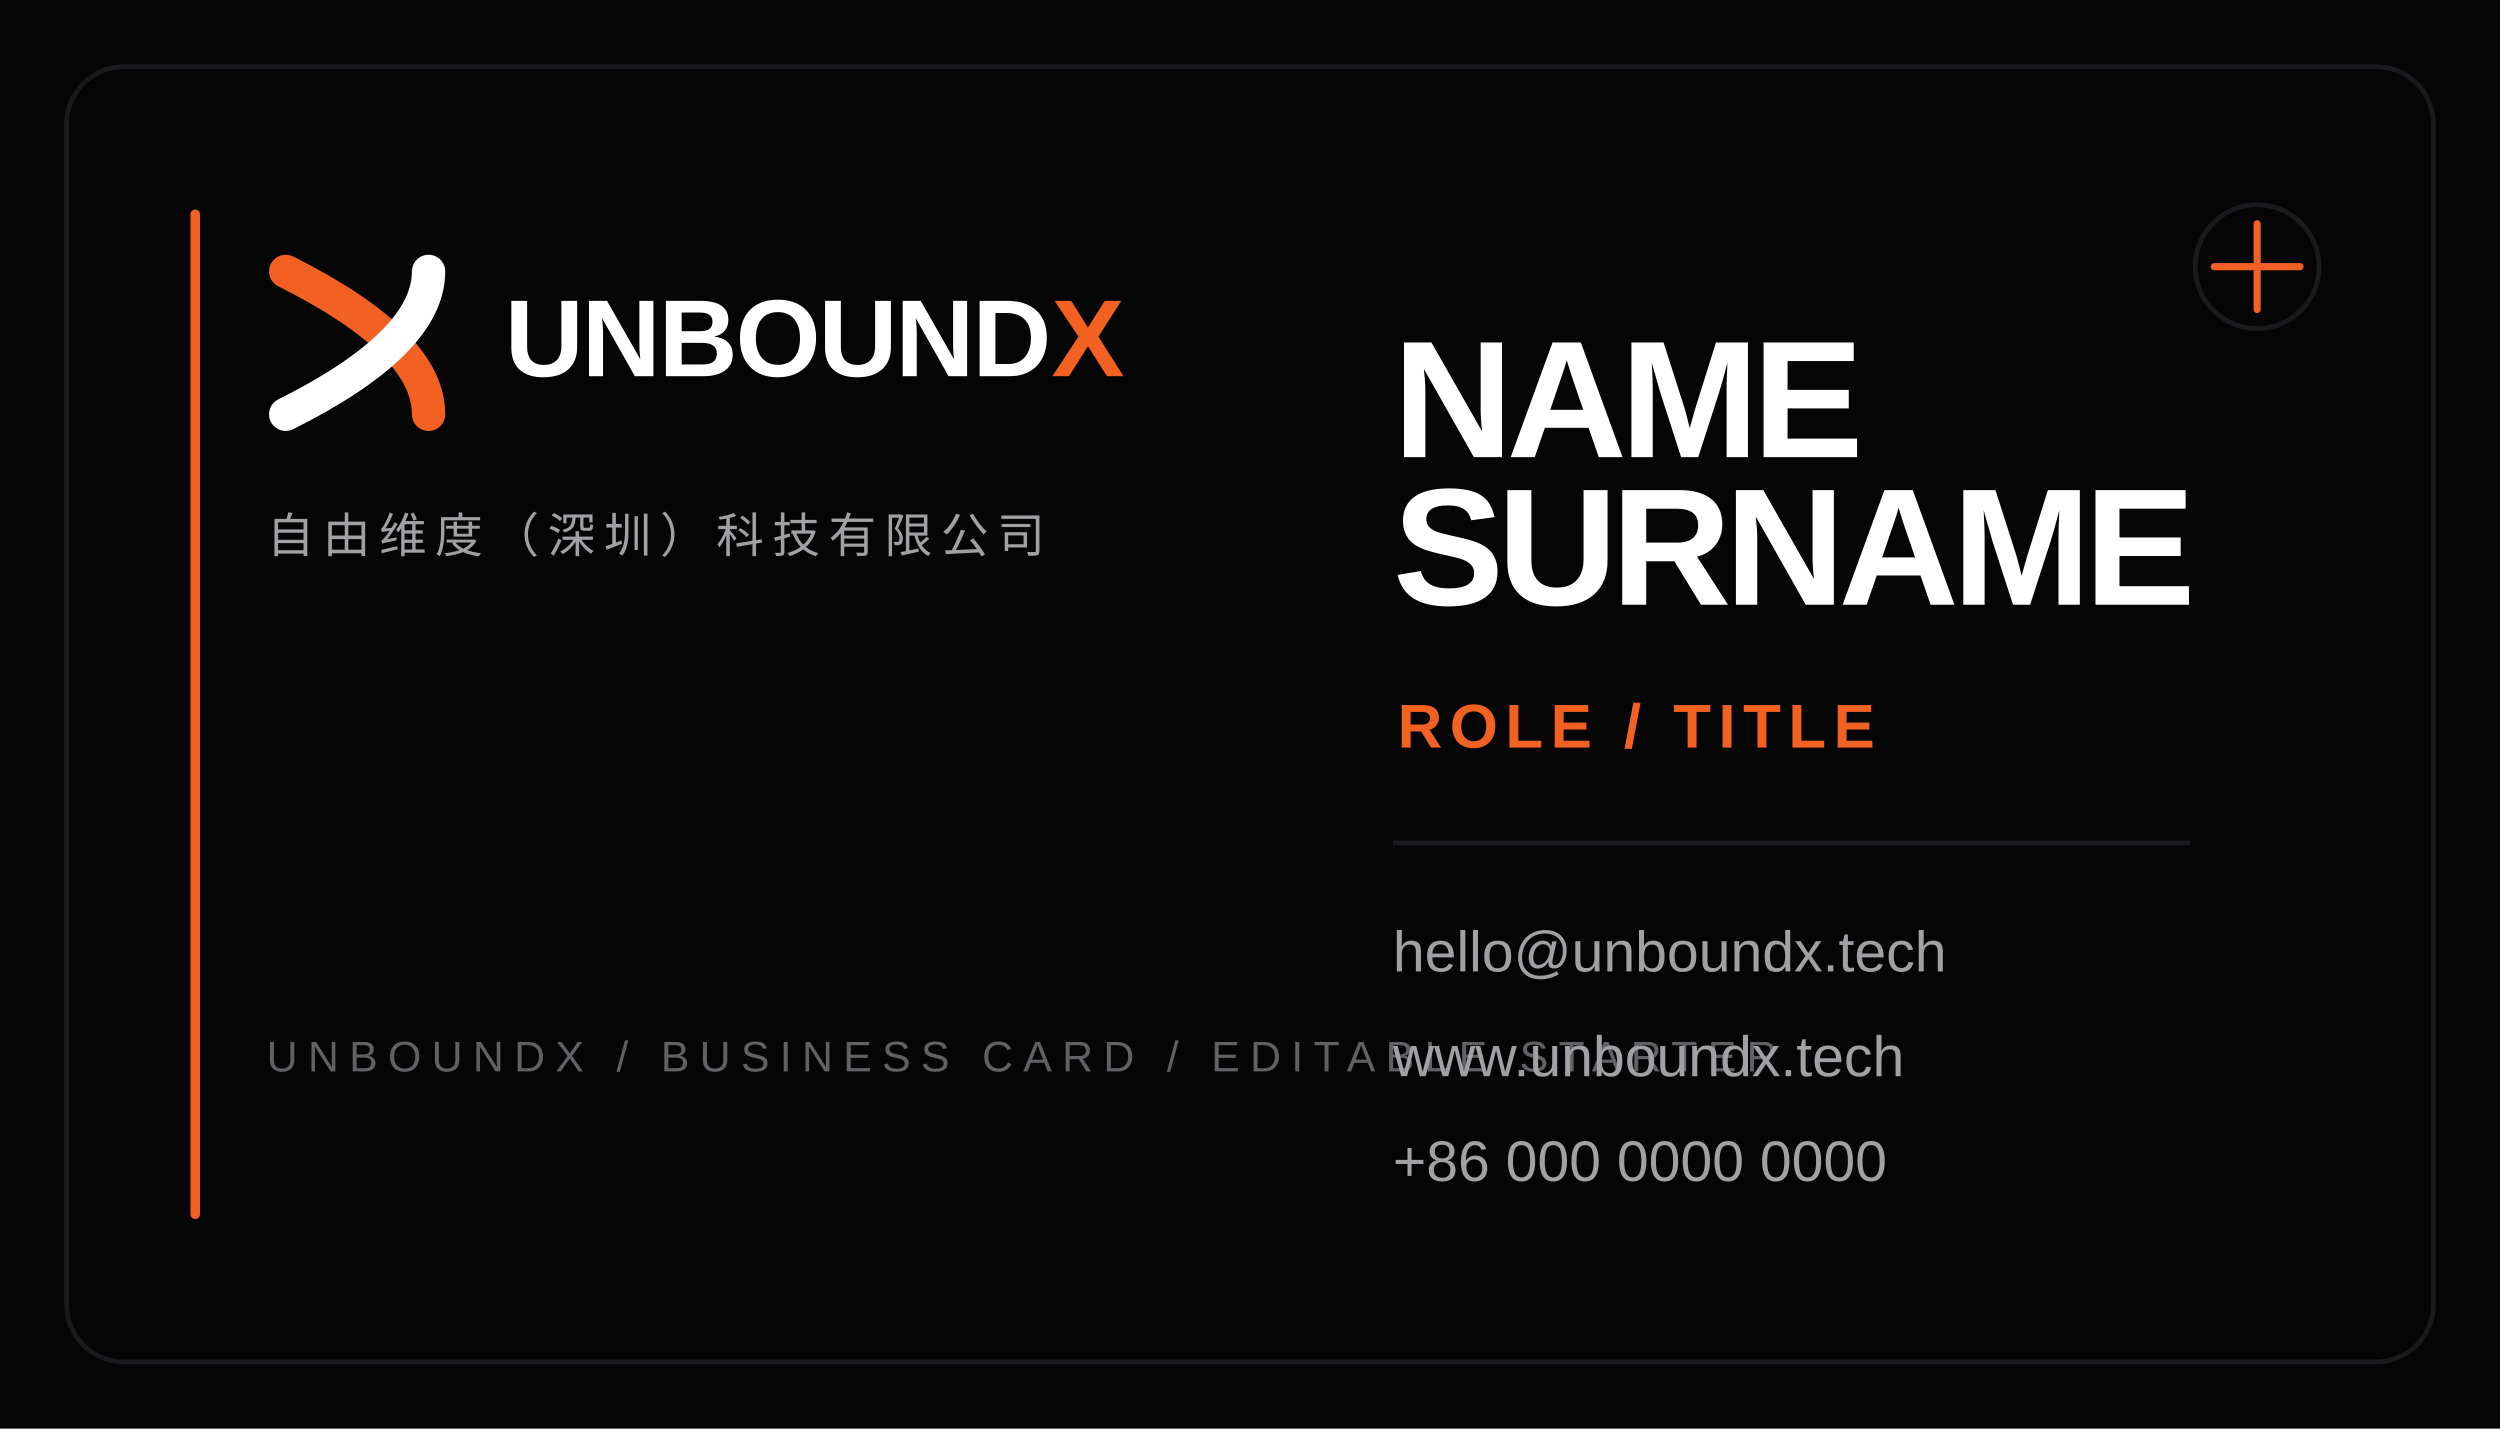
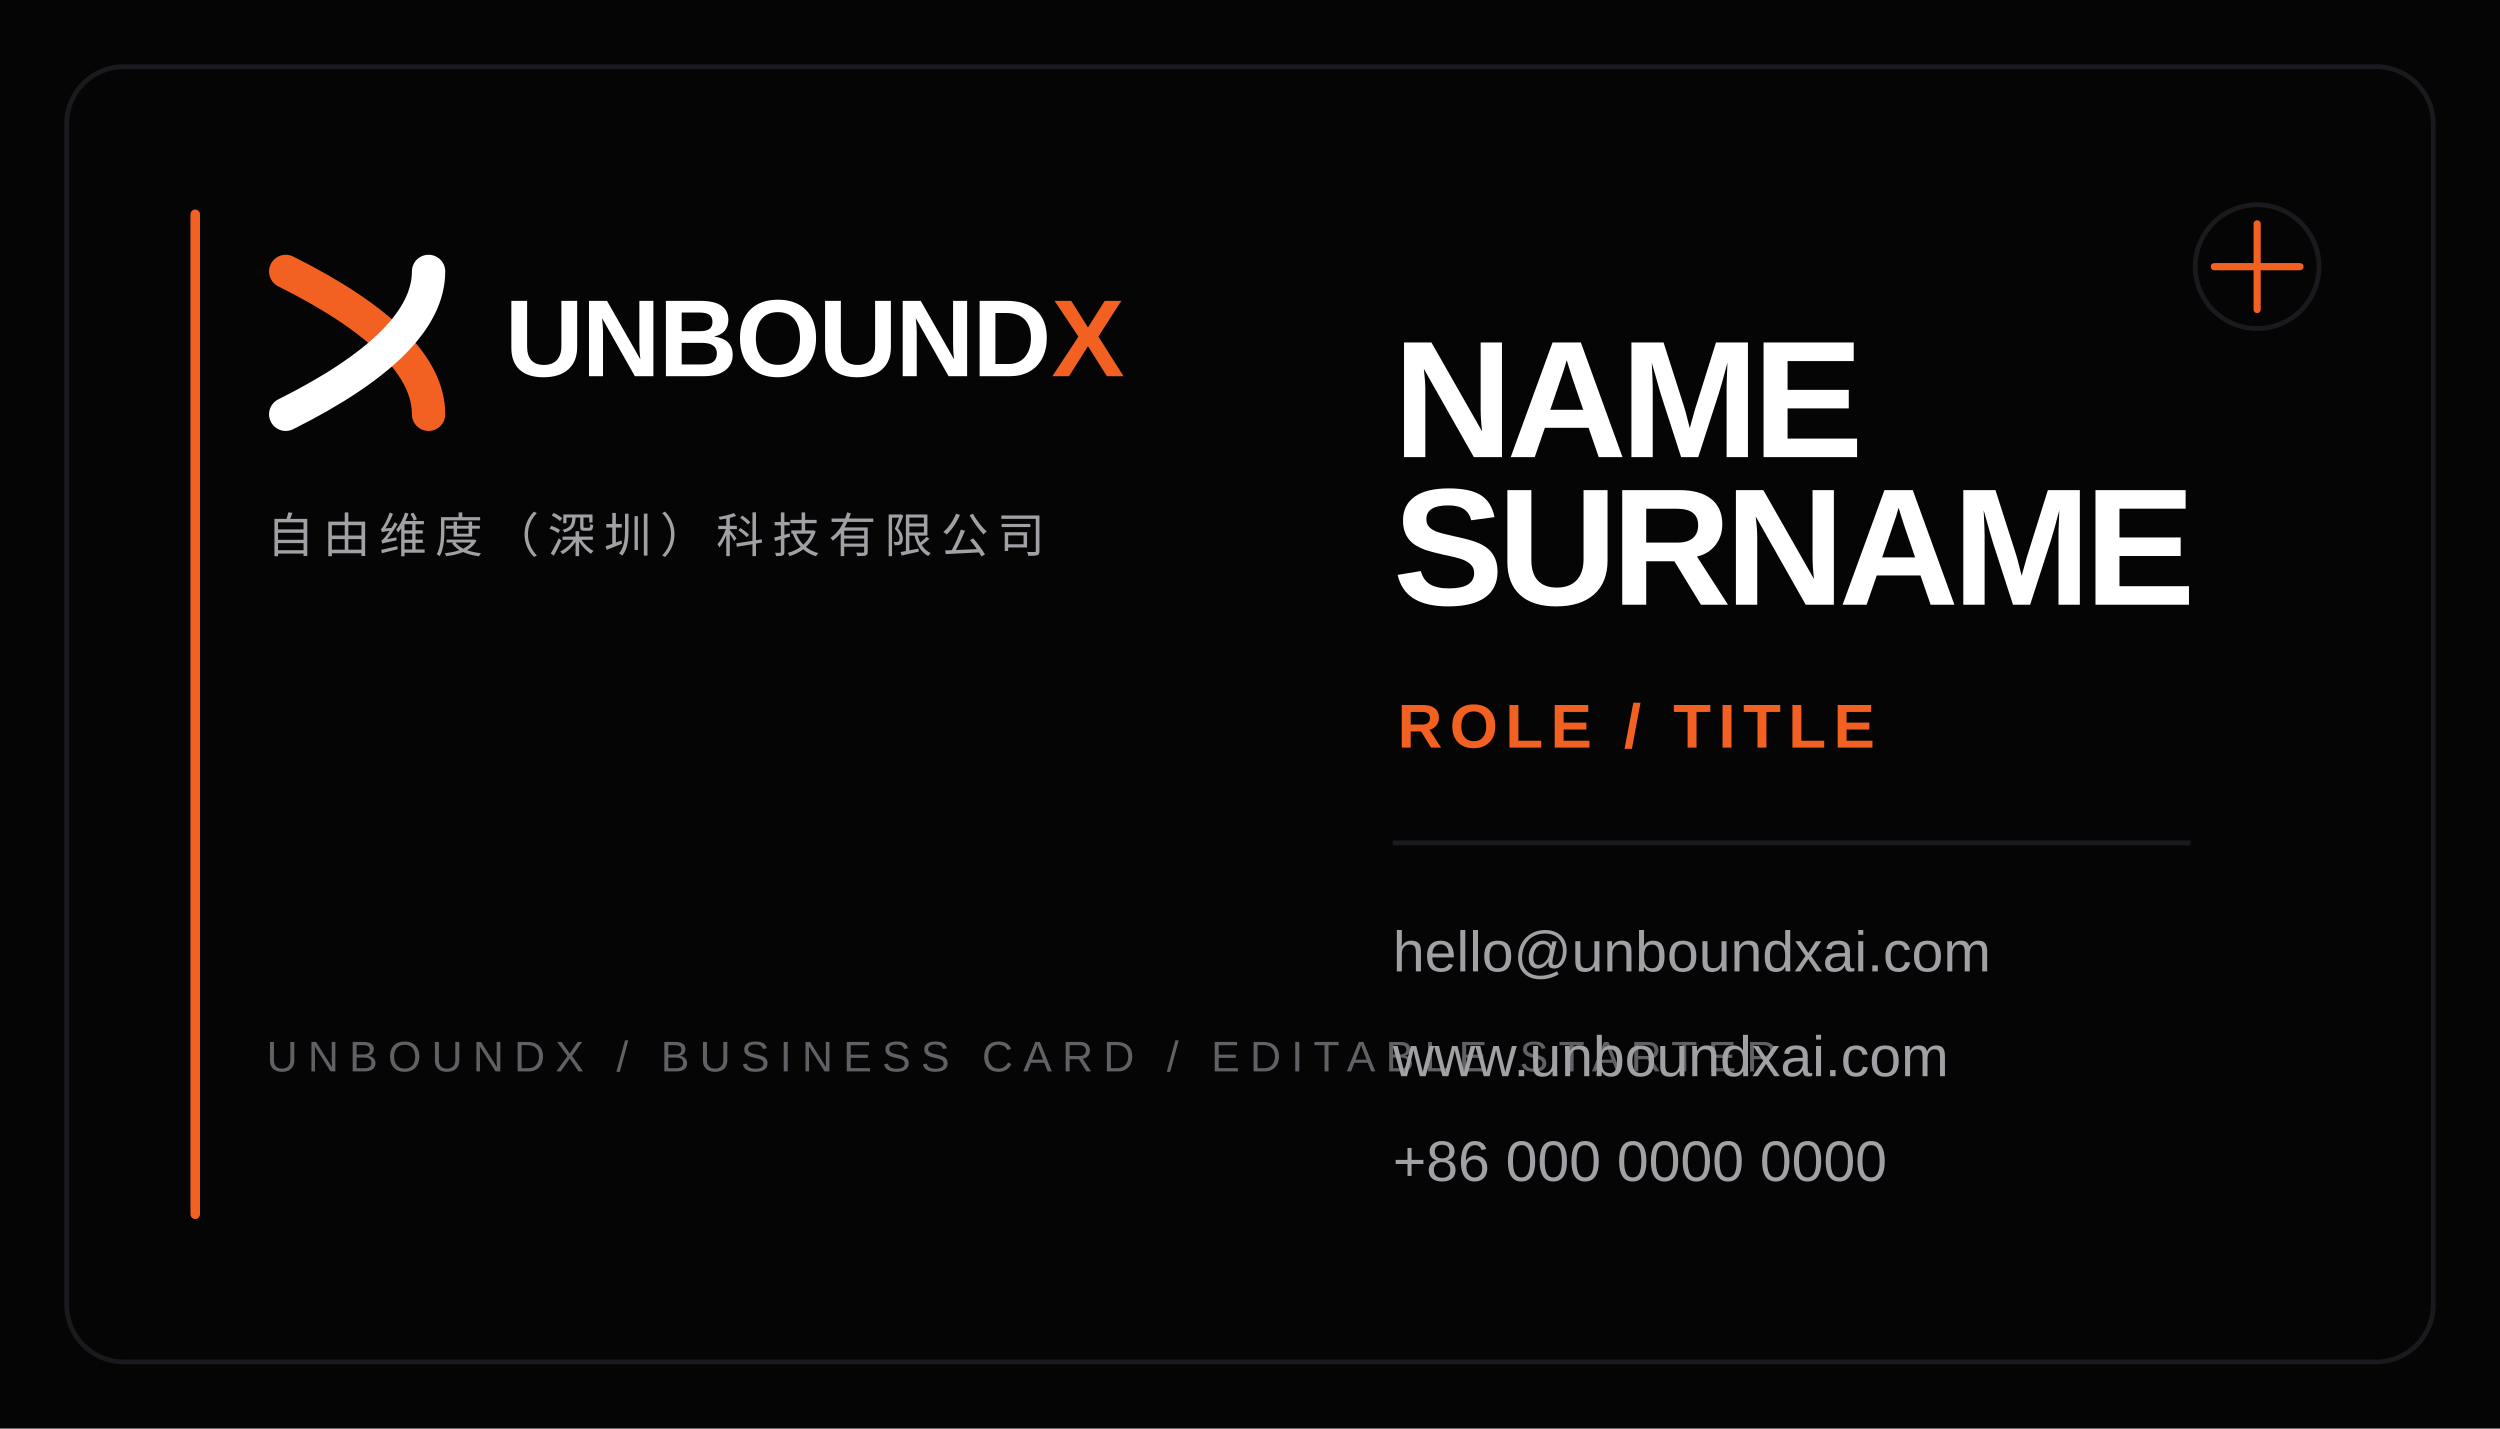
<svg xmlns="http://www.w3.org/2000/svg" width="1050" height="600" viewBox="0 0 1050 600" fill="none" role="img" aria-labelledby="title desc">
  <rect width="1050" height="600" fill="#050505" />
  <rect x="28" y="28" width="994" height="544" rx="24" stroke="#1A1A1E" stroke-width="2" />
  <rect x="80" y="88" width="4" height="424" rx="2" fill="#F26122" />
  <g transform="translate(110 102)">
    <g transform="translate(0 2)">
      <path d="M 10 10 Q 70 40 70 70" fill="none" stroke="#F26122" stroke-width="14" stroke-linecap="round" />
      <path d="M 10 70 Q 70 40 70 10" fill="none" stroke="#FFFFFF" stroke-width="14" stroke-linecap="round" />
    </g>
    <g transform="translate(102 56)">
      <text x="0" y="0" fill="#FFFFFF" font-family="Outfit, Arial, sans-serif" font-size="46" font-weight="800" letter-spacing="-0.02em">UNBOUND<tspan fill="#F26122">X</tspan>
      </text>
    </g>
  </g>
  <text x="112" y="232" fill="#A0A0A5" font-family="Noto Sans SC, PingFang SC, Microsoft YaHei, sans-serif" font-size="20" font-weight="500" letter-spacing="0.18em">自由维度（深圳）科技有限公司</text>
  <text x="112" y="450" fill="#606065" font-family="Outfit, Arial, sans-serif" font-size="18" font-weight="500" letter-spacing="0.24em">UNBOUNDX / BUSINESS CARD / EDITABLE STARTER</text>
  <text x="585" y="192" fill="#FFFFFF" font-family="Outfit, Arial, sans-serif" font-size="70" font-weight="800" letter-spacing="-0.04em">NAME</text>
  <text x="585" y="254" fill="#FFFFFF" font-family="Outfit, Arial, sans-serif" font-size="70" font-weight="800" letter-spacing="-0.04em">SURNAME</text>
  <text x="587" y="314" fill="#F26122" font-family="Outfit, Arial, sans-serif" font-size="26" font-weight="700" letter-spacing="0.12em">ROLE / TITLE</text>
  <line x1="585" y1="354" x2="920" y2="354" stroke="#1A1A1E" stroke-width="2" />
-   <text x="585" y="408" fill="#A0A0A5" font-family="Outfit, Arial, sans-serif" font-size="24" font-weight="500">hello@unboundx.tech</text>
-   <text x="585" y="452" fill="#A0A0A5" font-family="Outfit, Arial, sans-serif" font-size="24" font-weight="500">www.unboundx.tech</text>
+   <text x="585" y="408" fill="#A0A0A5" font-family="Outfit, Arial, sans-serif" font-size="24" font-weight="500">hello@unboundxai.com</text>
+   <text x="585" y="452" fill="#A0A0A5" font-family="Outfit, Arial, sans-serif" font-size="24" font-weight="500">www.unboundxai.com</text>
  <text x="585" y="496" fill="#A0A0A5" font-family="Outfit, Arial, sans-serif" font-size="24" font-weight="500">+86 000 0000 0000</text>
  <circle cx="948" cy="112" r="26" stroke="#1A1A1E" stroke-width="2" />
  <path d="M930 112H966" stroke="#F26122" stroke-width="3" stroke-linecap="round" />
  <path d="M948 94V130" stroke="#F26122" stroke-width="3" stroke-linecap="round" />
</svg>
